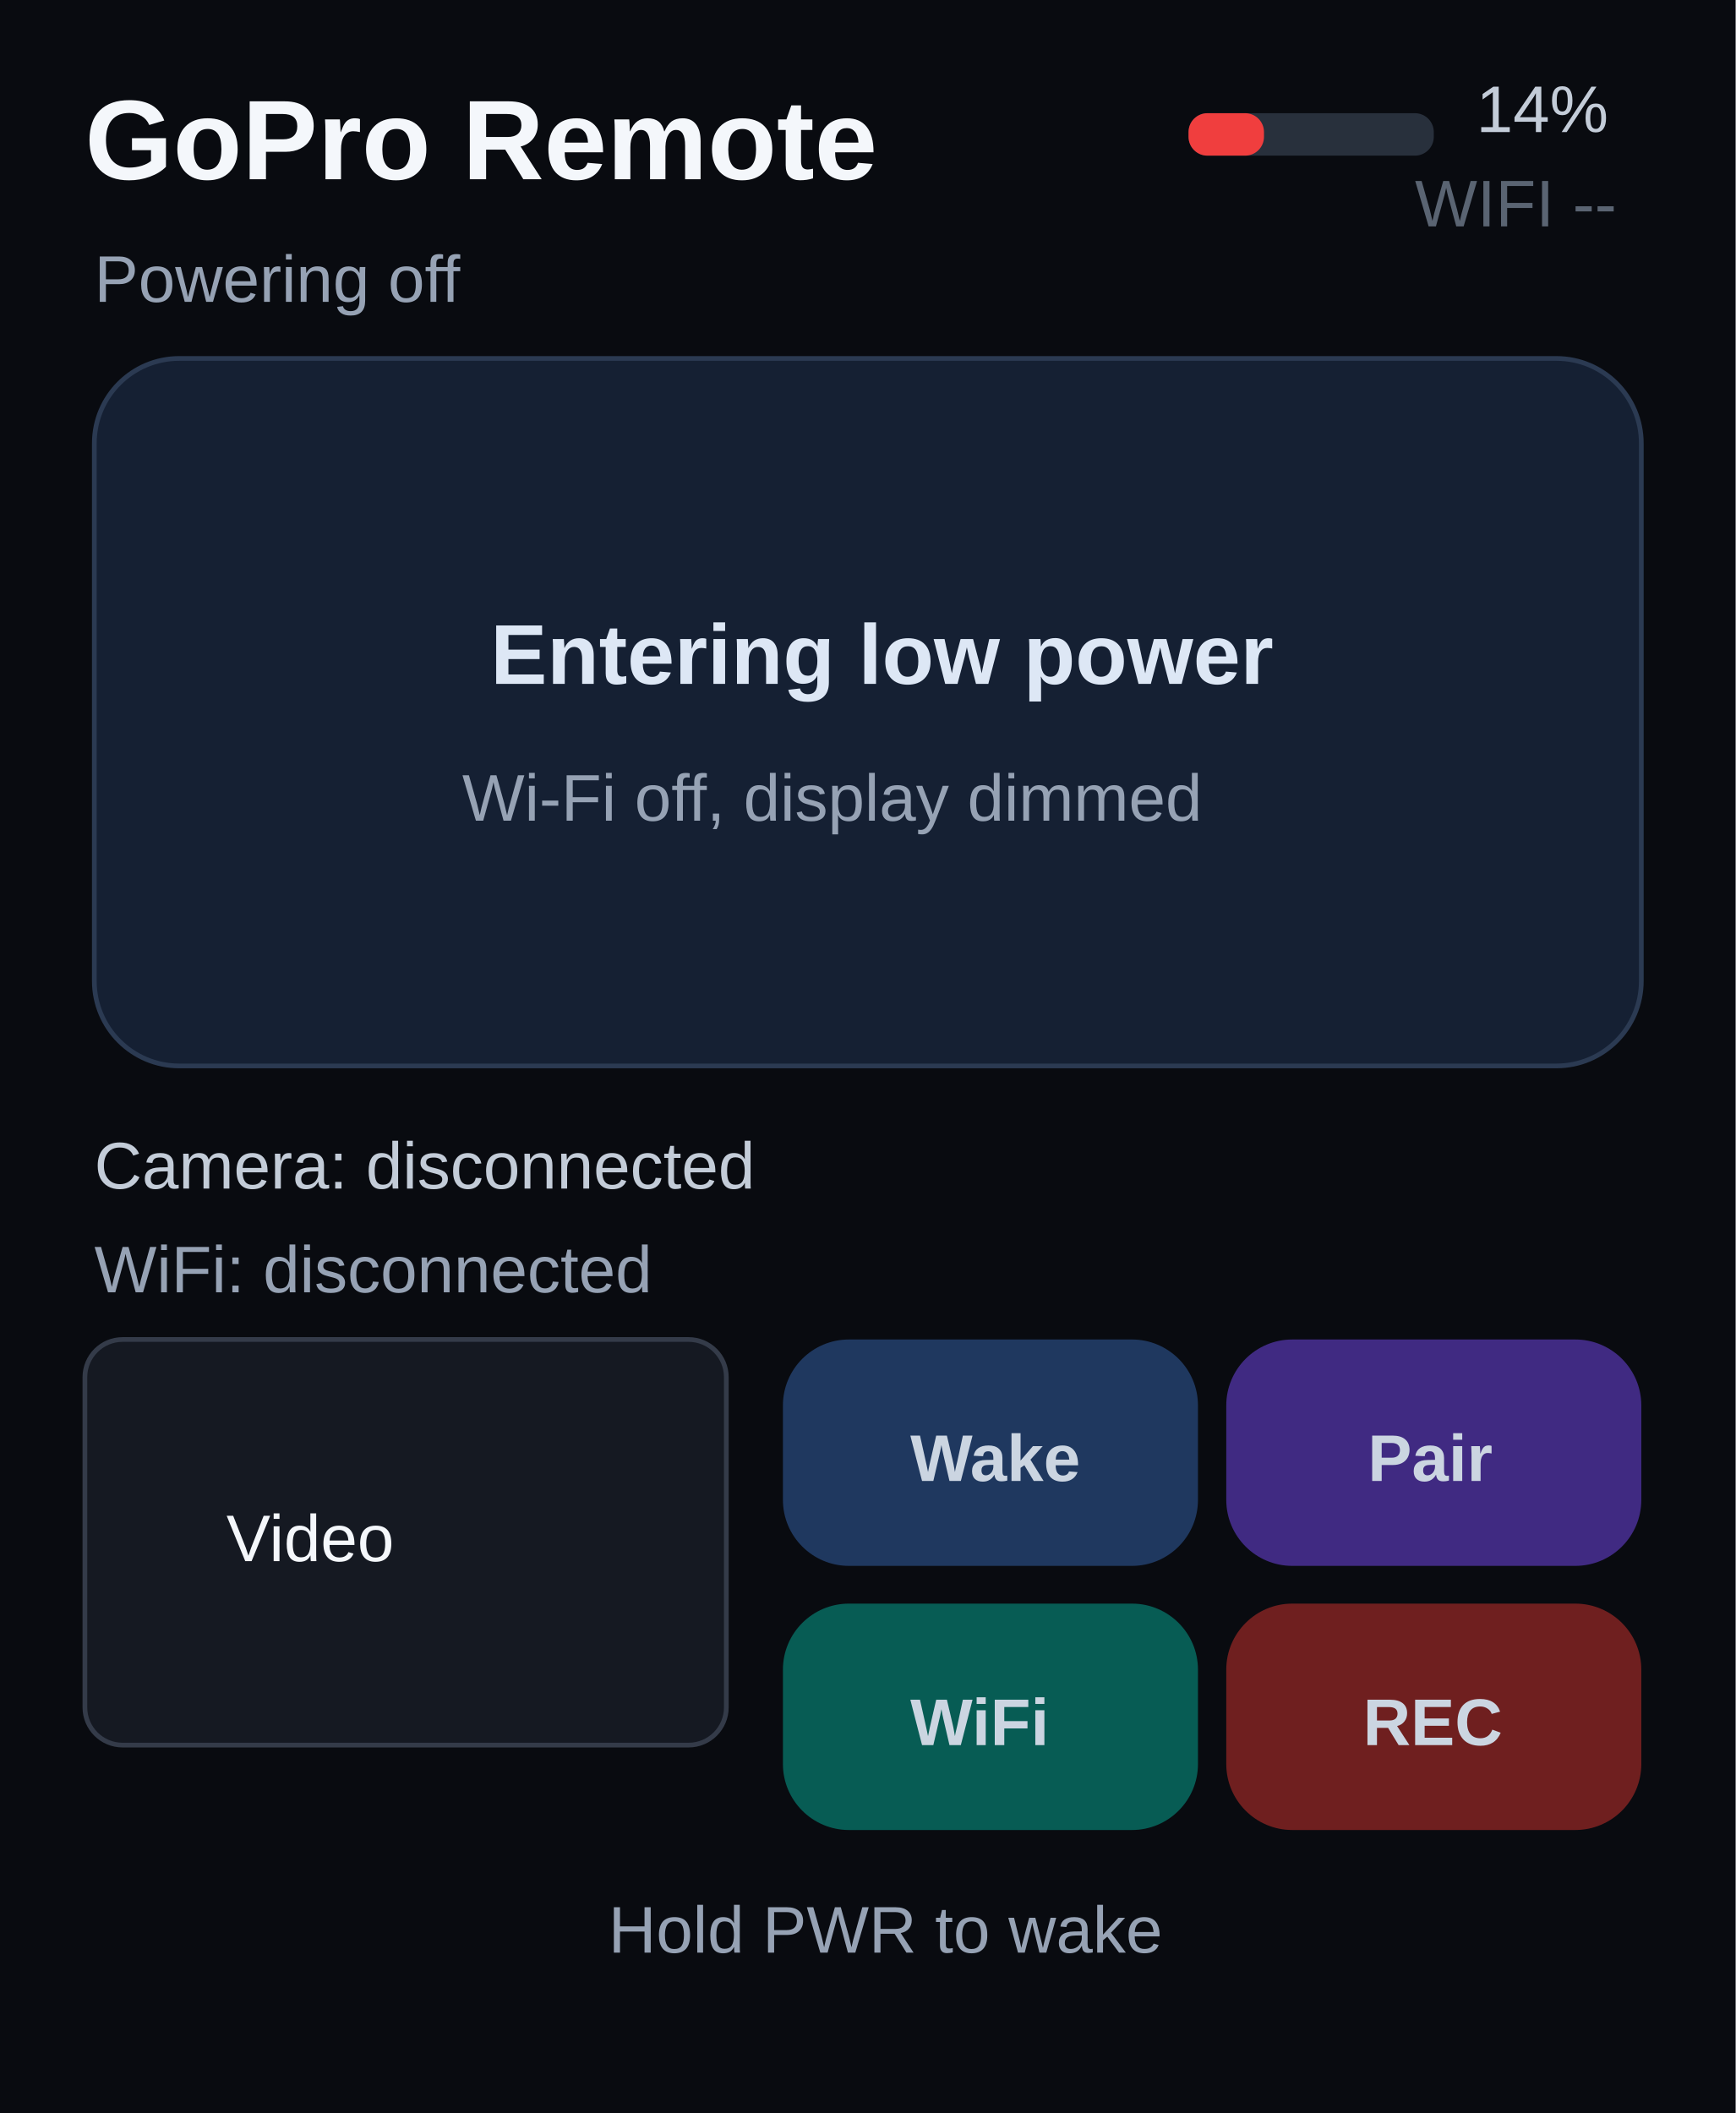
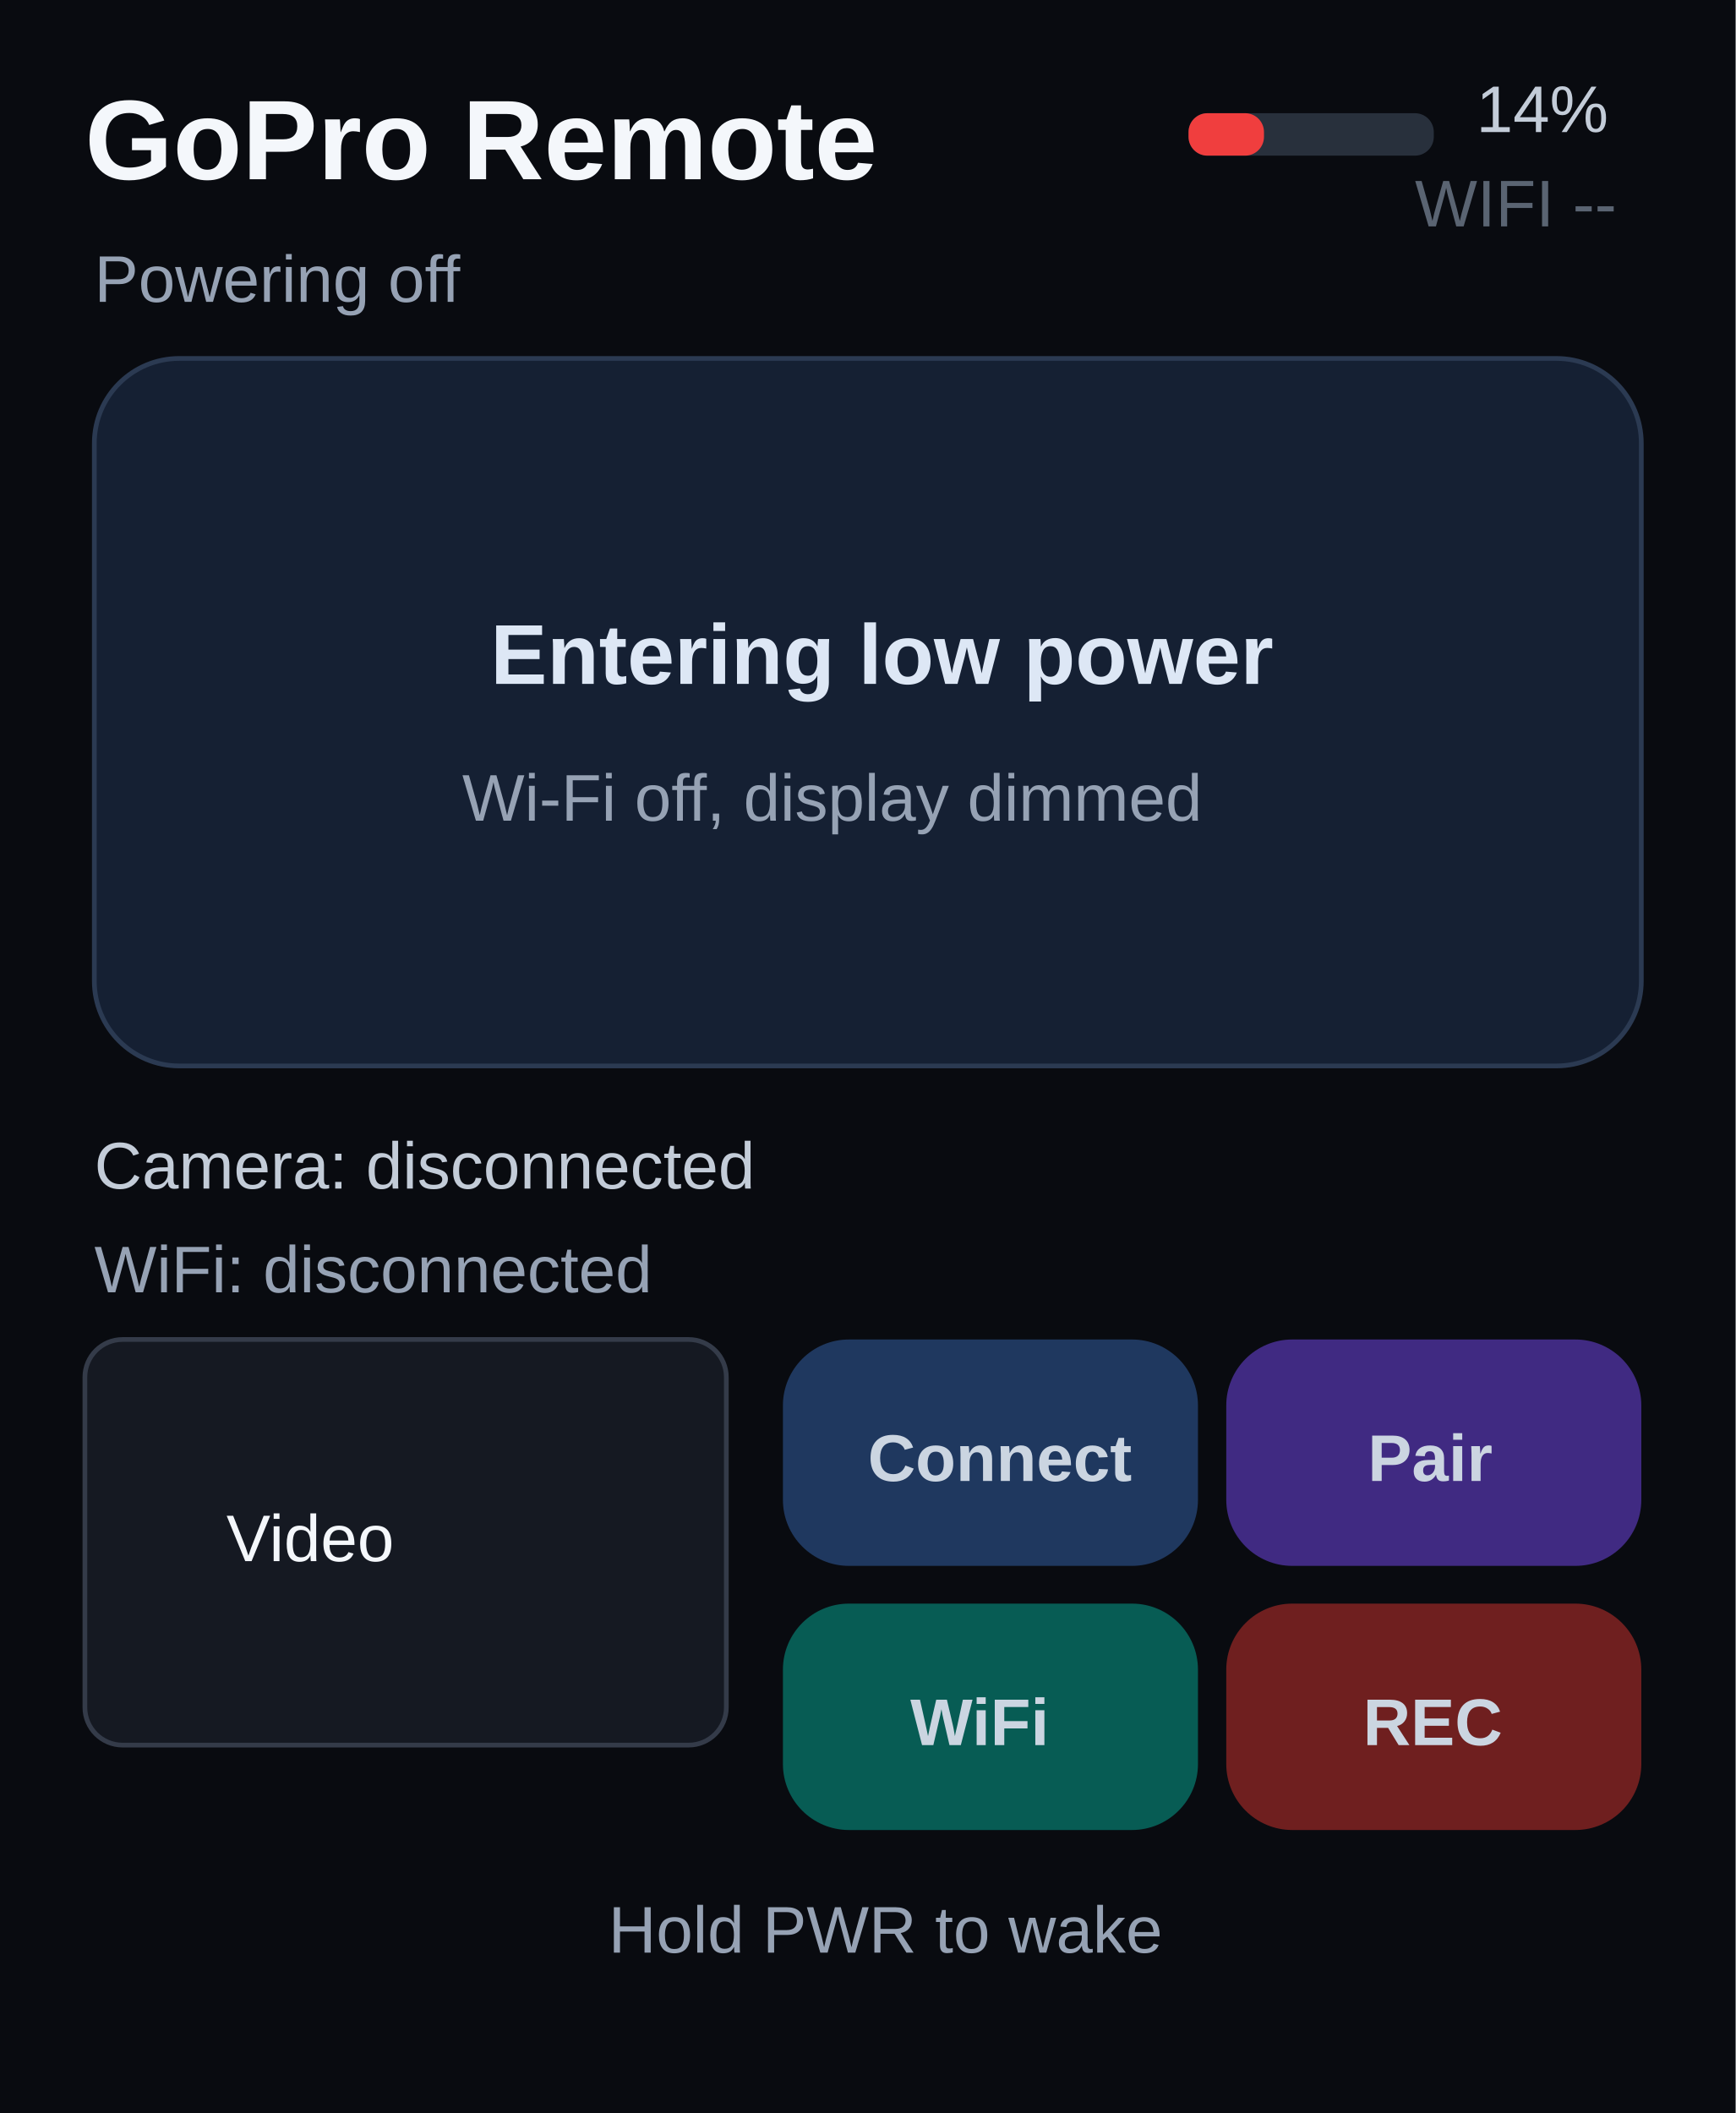
<svg xmlns="http://www.w3.org/2000/svg" width="368" height="448" viewBox="0 0 368 448">
  <rect width="368" height="448" fill="#090b10" />
  <text x="18" y="38" fill="#f4f7fb" font-family="Arial" font-size="24" font-weight="700">GoPro Remote</text>
  <text x="20" y="64" fill="#96a2b4" font-family="Arial" font-size="14">Powering off</text>
  <rect x="252" y="24" width="52" height="9" rx="4" fill="#28303c" />
  <rect x="252" y="24" width="16" height="9" rx="4" fill="#f03e3e" />
  <text x="313" y="28" fill="#c3ccd8" font-family="Arial" font-size="14">14%</text>
  <text x="300" y="48" fill="#5a6472" font-family="Arial" font-size="14">WIFI --</text>
  <rect x="20" y="76" width="328" height="150" rx="18" fill="#152033" stroke="#2b3a52" />
  <text x="104" y="145" fill="#dde7f5" font-family="Arial" font-size="18" font-weight="700">Entering low power</text>
  <text x="98" y="174" fill="#96a2b4" font-family="Arial" font-size="14">Wi-Fi off, display dimmed</text>
  <text x="20" y="252" fill="#c3ccd8" font-family="Arial" font-size="14">Camera: disconnected</text>
  <text x="20" y="274" fill="#96a2b4" font-family="Arial" font-size="14">WiFi: disconnected</text>
  <rect x="18" y="284" width="136" height="86" rx="8" fill="#151922" stroke="#343b49" />
  <text x="48" y="331" fill="#f4f7fb" font-family="Arial" font-size="14">Video</text>
  <rect x="166" y="284" width="88" height="48" rx="14" fill="#1f385f" />
-   <text x="193" y="314" fill="#cbd5e1" font-family="Arial" font-size="14" font-weight="700">Wake</text>
+   <text x="184" y="314" fill="#cbd5e1" font-family="Arial" font-size="14" font-weight="700">Connect</text>
  <rect x="260" y="284" width="88" height="48" rx="14" fill="#402a82" />
  <text x="290" y="314" fill="#cbd5e1" font-family="Arial" font-size="14" font-weight="700">Pair</text>
  <rect x="166" y="340" width="88" height="48" rx="14" fill="#075c54" />
  <text x="193" y="370" fill="#cbd5e1" font-family="Arial" font-size="14" font-weight="700">WiFi</text>
  <rect x="260" y="340" width="88" height="48" rx="14" fill="#6f1f1f" />
  <text x="289" y="370" fill="#cbd5e1" font-family="Arial" font-size="14" font-weight="700">REC</text>
  <text x="129" y="414" fill="#96a2b4" font-family="Arial" font-size="14">Hold PWR to wake</text>
</svg>
